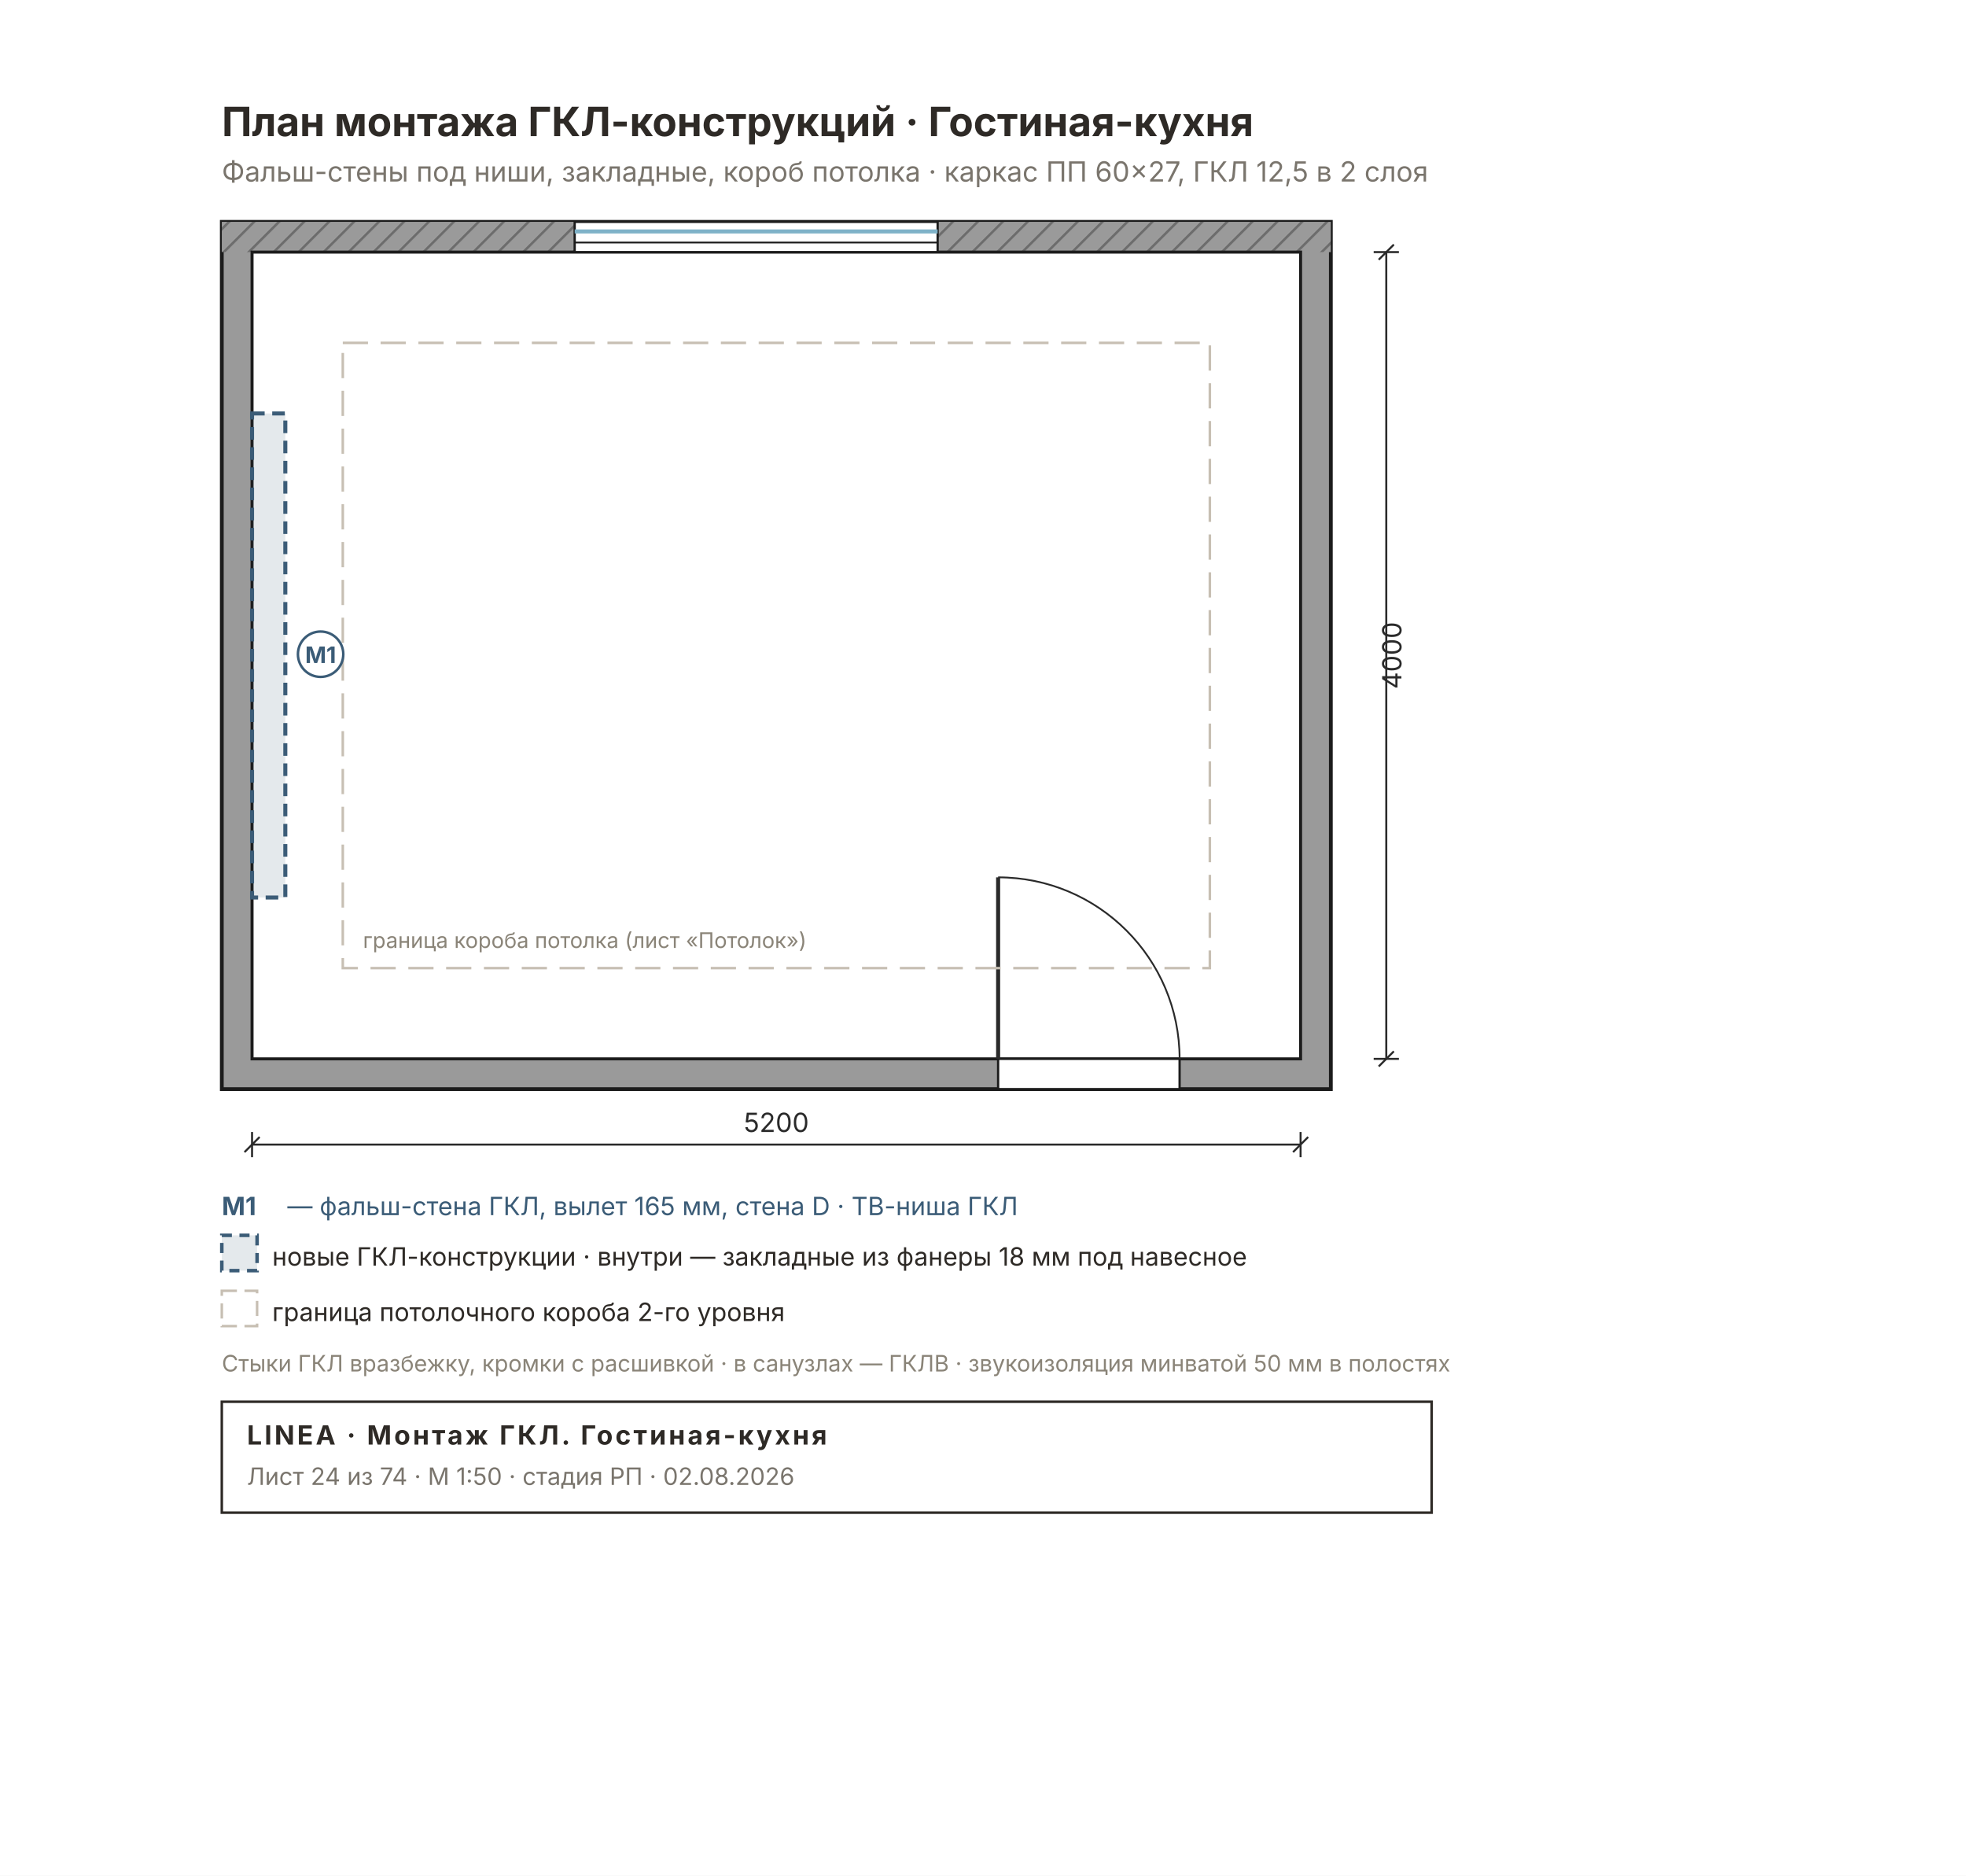
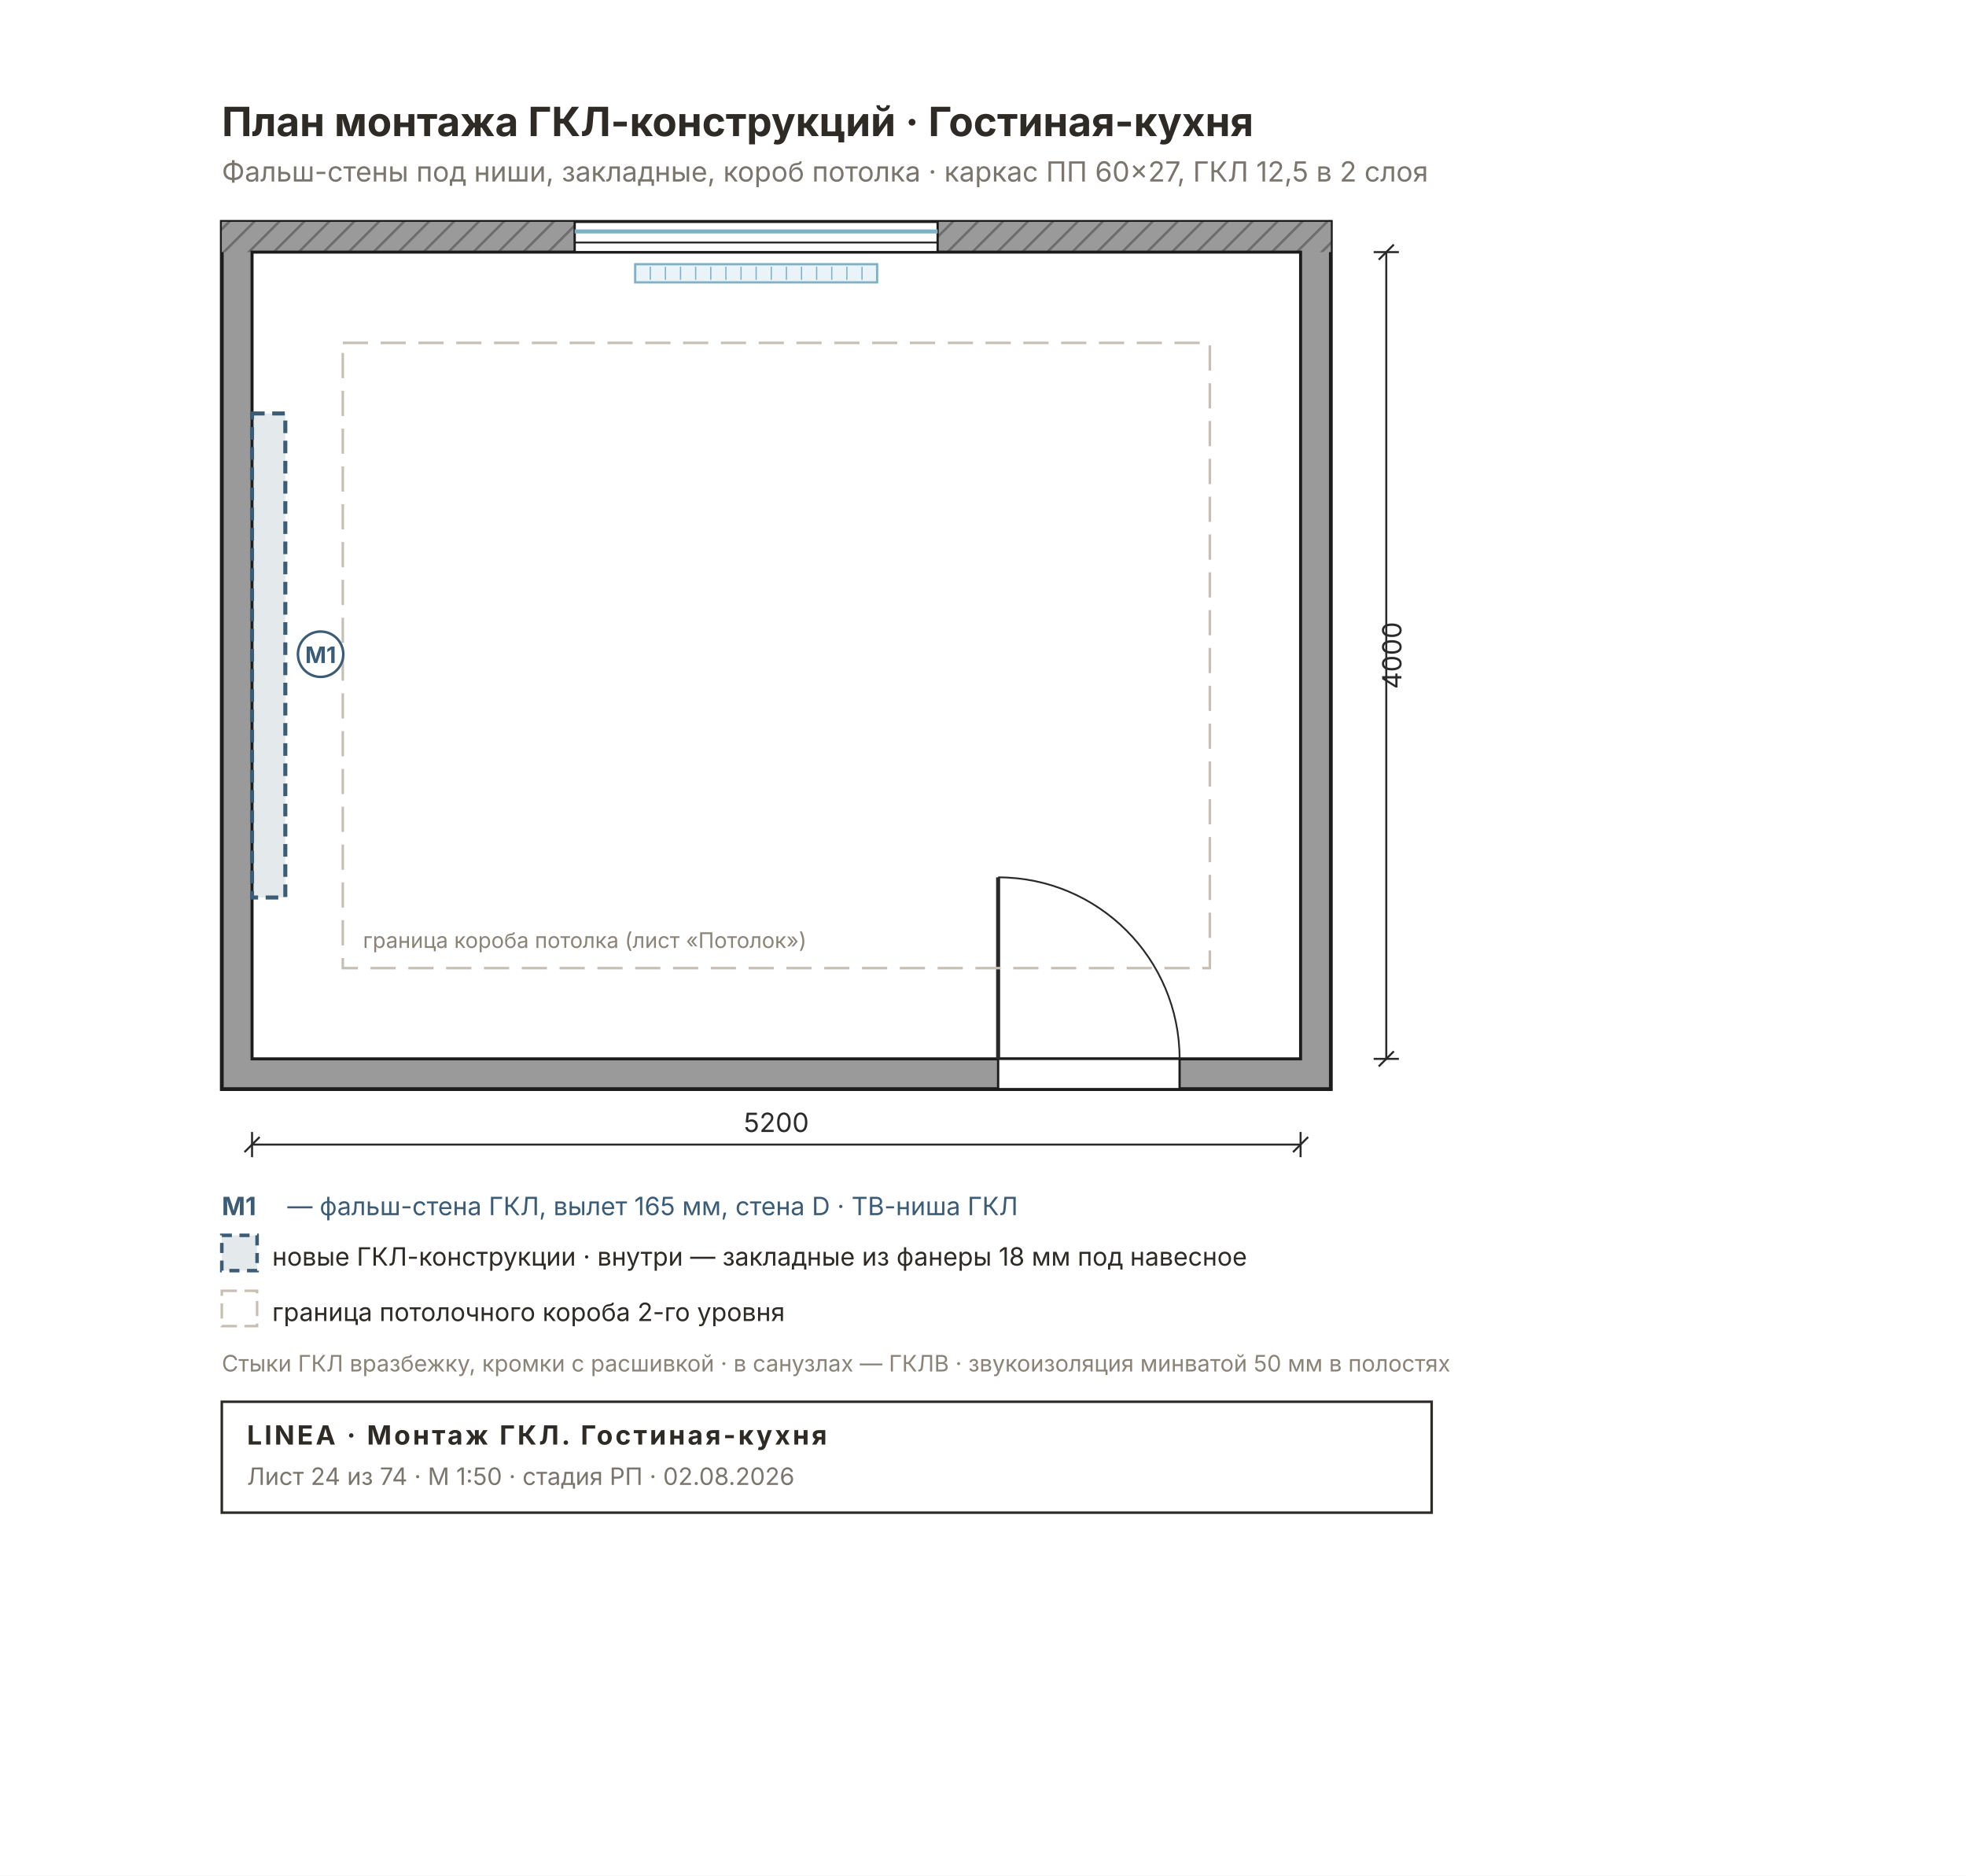
<svg xmlns="http://www.w3.org/2000/svg" width="780" height="744" viewBox="0 0 780 744" font-family="Inter, &quot;Helvetica Neue&quot;, Arial, sans-serif">
  <rect width="780" height="744" fill="#FFFFFF" />
  <defs>
    <pattern id="rh24" width="7" height="7" patternUnits="userSpaceOnUse" patternTransform="rotate(45)">
      <rect width="7" height="7" fill="#9A9A9A" />
      <line x1="0" y1="0" x2="0" y2="7" stroke="#6E6E6E" stroke-width="2" />
    </pattern>
  </defs>
  <rect x="88" y="88" width="440" height="344" fill="#9A9A9A" stroke="#1C1C1C" stroke-width="1.5" />
  <rect x="88" y="88" width="440" height="12" fill="url(#rh24)" />
  <rect x="100" y="100" width="416" height="320" fill="#FFFFFF" stroke="#1C1C1C" stroke-width="1.2" />
  <rect x="228" y="88" width="144" height="12" fill="#FFFFFF" stroke="#1C1C1C" stroke-width="0.9" />
  <line x1="228" y1="91.8" x2="372" y2="91.8" stroke="#7FB2C8" stroke-width="1.6" />
  <line x1="228" y1="96.2" x2="372" y2="96.2" stroke="#1C1C1C" stroke-width="0.7" />
+   <rect x="252" y="104.8" width="96" height="7.2" fill="#EAF3F7" stroke="#7FB2C8" stroke-width="0.9" />
+   <line x1="258" y1="105.8" x2="258" y2="111" stroke="#7FB2C8" stroke-width="0.5" />
+   <line x1="264" y1="105.8" x2="264" y2="111" stroke="#7FB2C8" stroke-width="0.5" />
+   <line x1="270" y1="105.8" x2="270" y2="111" stroke="#7FB2C8" stroke-width="0.5" />
+   <line x1="276" y1="105.8" x2="276" y2="111" stroke="#7FB2C8" stroke-width="0.5" />
+   <line x1="282" y1="105.8" x2="282" y2="111" stroke="#7FB2C8" stroke-width="0.5" />
+   <line x1="288" y1="105.8" x2="288" y2="111" stroke="#7FB2C8" stroke-width="0.5" />
+   <line x1="294" y1="105.8" x2="294" y2="111" stroke="#7FB2C8" stroke-width="0.5" />
+   <line x1="300" y1="105.8" x2="300" y2="111" stroke="#7FB2C8" stroke-width="0.5" />
+   <line x1="306" y1="105.8" x2="306" y2="111" stroke="#7FB2C8" stroke-width="0.5" />
+   <line x1="312" y1="105.8" x2="312" y2="111" stroke="#7FB2C8" stroke-width="0.5" />
+   <line x1="318" y1="105.8" x2="318" y2="111" stroke="#7FB2C8" stroke-width="0.5" />
+   <line x1="324" y1="105.8" x2="324" y2="111" stroke="#7FB2C8" stroke-width="0.5" />
+   <line x1="330" y1="105.8" x2="330" y2="111" stroke="#7FB2C8" stroke-width="0.5" />
+   <line x1="336" y1="105.8" x2="336" y2="111" stroke="#7FB2C8" stroke-width="0.5" />
+   <line x1="342" y1="105.8" x2="342" y2="111" stroke="#7FB2C8" stroke-width="0.5" />
  <rect x="396" y="420" width="72" height="12" fill="#FFFFFF" stroke="#1C1C1C" stroke-width="0.9" />
  <line x1="396" y1="420" x2="396" y2="348" stroke="#2A2A2A" stroke-width="1.6" />
  <path d="M 468 420 A 72 72 0 0 0 396 348" fill="none" stroke="#2A2A2A" stroke-width="0.7" />
  <rect x="136" y="136" width="344" height="248" fill="none" stroke="#C7BFB3" stroke-width="1" stroke-dasharray="10 5" />
  <text x="144" y="376" font-size="8.5" fill="#8A8478">граница короба потолка (лист «Потолок»)</text>
  <rect x="100" y="164" width="13.2" height="192" fill="#3B5C7722" stroke="#3B5C77" stroke-width="1.6" stroke-dasharray="5 3" />
  <circle cx="127.2" cy="259.5" r="9" fill="#FFFFFFE6" stroke="#3B5C77" stroke-width="1" />
  <text x="127.2" y="263" font-size="9" font-weight="700" fill="#3B5C77" text-anchor="middle">М1</text>
  <text x="88" y="54" font-size="16" font-weight="700" fill="#2E2A26">План монтажа ГКЛ-конструкций · Гостиная-кухня</text>
  <text x="88" y="72" font-size="11" fill="#7A756D">Фальш-стены под ниши, закладные, короб потолка · каркас ПП 60×27, ГКЛ 12,5 в 2 слоя</text>
  <g stroke="#2A2A2A" stroke-width="0.8" fill="none">
    <line x1="100" y1="454" x2="516" y2="454" />
    <line x1="100" y1="449" x2="100" y2="459" />
    <line x1="516" y1="449" x2="516" y2="459" />
    <line x1="97" y1="457" x2="103" y2="451" />
    <line x1="513" y1="457" x2="519" y2="451" />
  </g>
  <text x="308" y="449" font-size="10.5" fill="#2A2A2A" text-anchor="middle">5200</text>
  <g stroke="#2A2A2A" stroke-width="0.8" fill="none">
    <line x1="550" y1="100" x2="550" y2="420" />
    <line x1="545" y1="100" x2="555" y2="100" />
    <line x1="545" y1="420" x2="555" y2="420" />
    <line x1="547" y1="103" x2="553" y2="97" />
    <line x1="547" y1="423" x2="553" y2="417" />
  </g>
  <text x="556" y="260" font-size="10.5" fill="#2A2A2A" transform="rotate(-90 556 260)" text-anchor="middle">4000</text>
  <text x="88" y="482" font-size="10" font-weight="700" fill="#3B5C77">М1</text>
  <text x="114" y="482" font-size="10" fill="#3B5C77">— фальш-стена ГКЛ, вылет 165 мм, стена D · ТВ-ниша ГКЛ</text>
  <g font-size="10" fill="#2E2A26">
    <rect x="88" y="490" width="14" height="14" fill="#3B5C7722" stroke="#3B5C77" stroke-width="1.4" stroke-dasharray="4 3" />
    <text x="108" y="502">новые ГКЛ-конструкции · внутри — закладные из фанеры 18 мм под навесное</text>
    <rect x="88" y="512" width="14" height="14" fill="none" stroke="#C7BFB3" stroke-width="1" stroke-dasharray="6 3" />
    <text x="108" y="524">граница потолочного короба 2-го уровня</text>
  </g>
  <text x="88" y="544" font-size="9" fill="#8A8478">Стыки ГКЛ вразбежку, кромки с расшивкой · в санузлах — ГКЛВ · звукоизоляция минватой 50 мм в полостях</text>
  <g>
    <rect x="88" y="556" width="480" height="44" fill="none" stroke="#2E2A26" stroke-width="1" />
    <text x="98" y="573" font-size="10.5" font-weight="700" fill="#2E2A26" letter-spacing="1">LINEA · Монтаж ГКЛ. Гостиная-кухня</text>
    <text x="98" y="589" font-size="9.5" fill="#7A756D">Лист 24 из 74 · М 1:50 · стадия РП · 02.08.2026</text>
  </g>
</svg>
